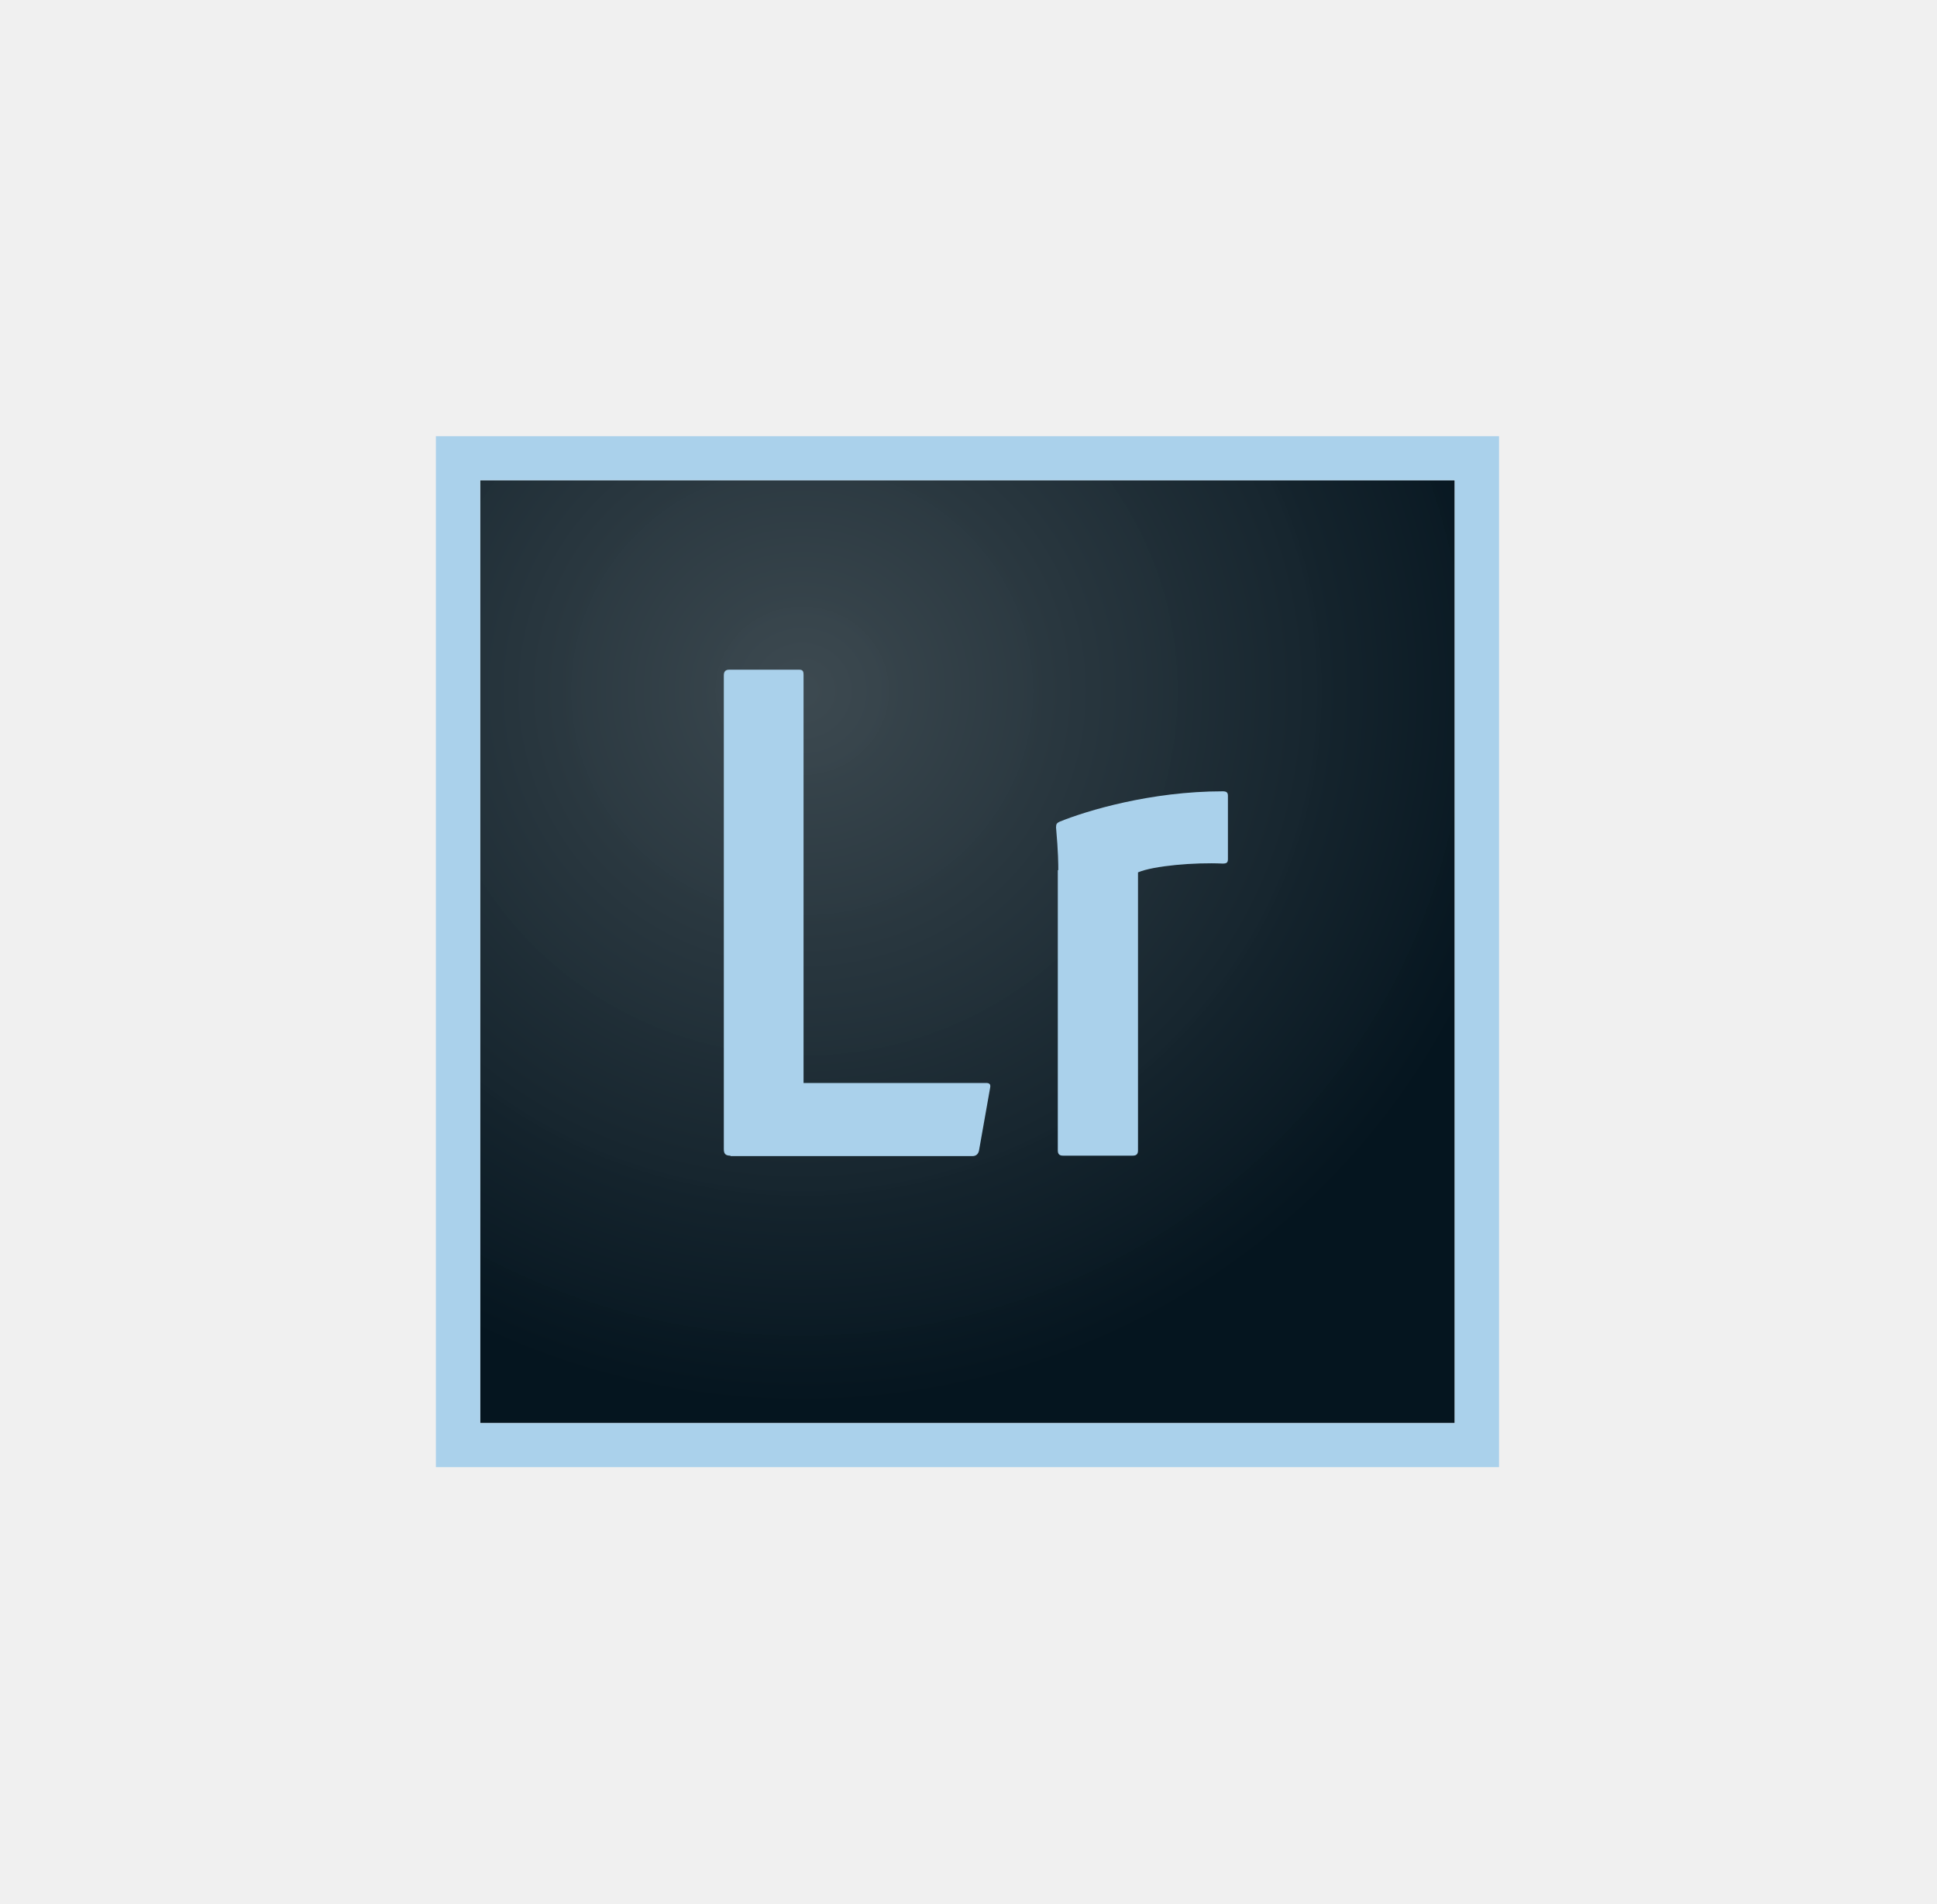
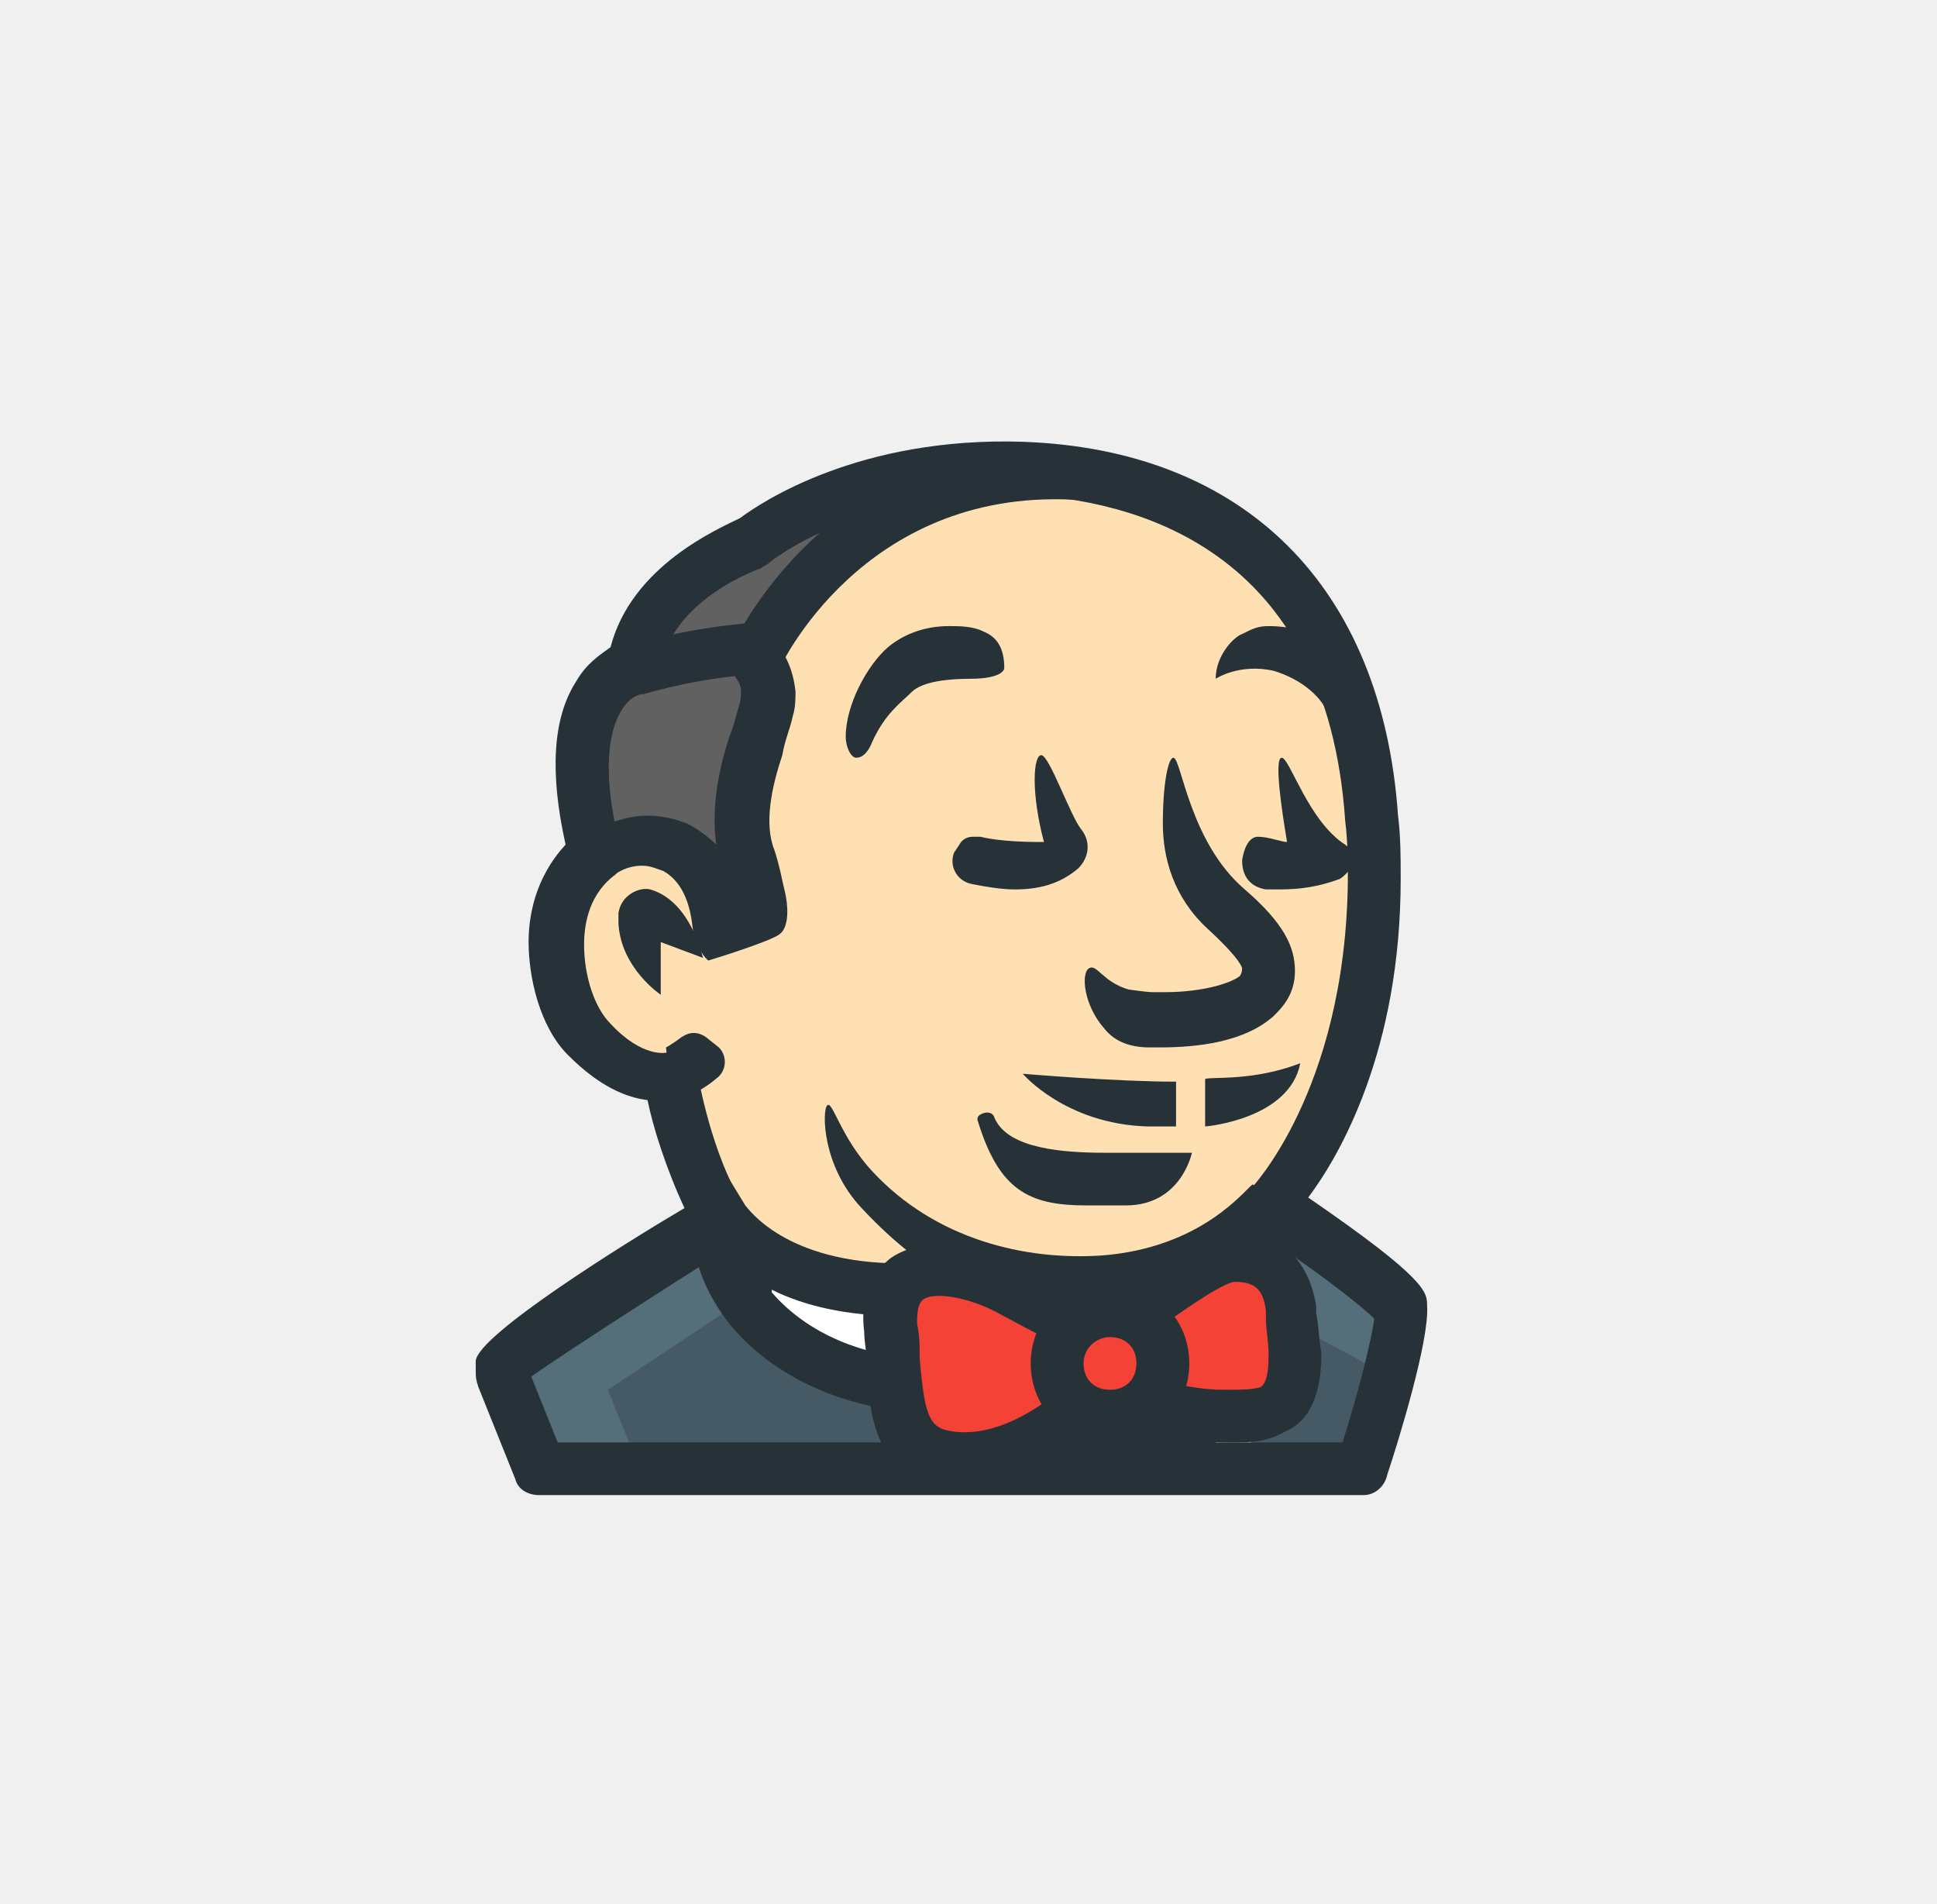
<svg xmlns="http://www.w3.org/2000/svg" width="57" height="56" viewBox="0 0 57 56" fill="none">
-   <path d="M14.13 14.13H42.808V41.871H14.13V14.13Z" fill="url(#paint0_radial_179_1013)" />
-   <path d="M14.13 14.13H42.808V41.871H14.13V14.13ZM12.827 43.167H44.112V12.834H12.827V43.167ZM31.142 25.602C31.142 25.446 31.142 25.071 31.076 24.345C31.076 24.241 31.102 24.215 31.181 24.176C31.976 23.852 33.866 23.282 35.978 23.282C36.082 23.282 36.134 23.308 36.134 23.411V25.278C36.134 25.382 36.095 25.408 35.978 25.408C35.156 25.369 33.944 25.472 33.488 25.667V33.846C33.488 33.95 33.449 34.002 33.331 34.002H31.285C31.181 34.002 31.128 33.963 31.128 33.846V25.602H31.142V25.602ZM21.495 34.002C21.339 34.002 21.3 33.937 21.3 33.808V19.872C21.3 19.769 21.339 19.704 21.456 19.704H23.516C23.62 19.704 23.646 19.743 23.646 19.859V31.863H29.017C29.121 31.863 29.16 31.902 29.134 32.019L28.808 33.859C28.782 33.963 28.717 34.015 28.613 34.015H21.495V34.002Z" fill="#AAD1EB" />
-   <defs>
-     <radialGradient id="paint0_radial_179_1013" cx="0" cy="0" r="1" gradientUnits="userSpaceOnUse" gradientTransform="translate(23.5754 20.3466) scale(21.7952 20.9845)">
-       <stop stop-color="#39464D" stop-opacity="0.98" />
-       <stop offset="1" stop-color="#05151F" />
-     </radialGradient>
-   </defs>
+   <path d="M21.154 35.854C20.766 36.086 14.778 39.882 14.778 40.115C14.778 40.425 14.778 40.425 14.778 40.425L15.866 43.214H40.129C40.129 43.214 41.295 39.495 41.218 38.565C41.218 38.1 37.33 35.544 37.33 35.544C37.33 35.544 40.362 32.522 40.44 25.936C40.44 25.317 40.44 24.697 40.362 24.077C39.818 16.639 35.074 14.005 30.097 13.772C25.043 13.617 22.243 15.942 22.243 15.942C22.243 15.942 19.055 17.026 18.744 19.583C18.744 19.583 16.255 20.048 17.577 25.084C16.566 25.859 16.333 26.944 16.333 27.718C16.333 28.726 16.644 29.888 17.266 30.585C18.588 31.98 19.677 31.67 19.677 31.67C19.677 31.67 20.143 34.149 21.154 35.854Z" fill="#FFE0B2" />
+   <path d="M37.952 38.488C37.796 37.481 37.33 37.016 36.319 37.016H36.163C35.852 37.093 35.385 37.248 34.063 38.178L33.286 38.72C33.13 38.643 32.897 38.565 32.664 38.565C32.275 38.565 31.964 38.72 31.653 38.953L30.875 38.565L29.553 37.868C28.853 37.558 28.153 37.326 27.609 37.326C27.22 37.326 26.909 37.403 26.598 37.558C26.209 37.868 26.054 38.333 26.131 38.953C26.131 39.263 26.209 39.65 26.209 39.96C26.365 41.587 26.442 42.749 27.998 42.827C28.076 42.827 28.153 42.827 28.231 42.827C29.086 42.827 30.097 42.517 31.03 41.819L31.73 41.355C31.964 41.51 32.275 41.664 32.586 41.664C32.975 41.664 33.286 41.51 33.519 41.355L34.608 41.587C35.074 41.664 35.463 41.742 35.852 41.742H36.163C36.552 41.742 36.941 41.742 37.33 41.51C37.796 41.277 38.029 40.735 38.029 39.882C38.029 39.495 37.952 39.108 37.952 38.798V38.488Z" fill="#F44336" />
+   <path d="M26.209 40.037C26.209 39.727 26.131 39.418 26.131 39.03C26.054 38.565 26.131 38.255 26.287 37.946C22.399 37.868 21.154 35.854 21.154 35.854C21.154 35.854 20.921 37.093 22.01 38.488C23.643 40.425 26.131 40.657 26.131 40.657H26.287C26.287 40.502 26.287 40.27 26.209 40.037Z" fill="white" />
+   <path d="M27.142 43.214L26.598 42.129C26.52 41.897 26.442 41.664 26.365 41.277L26.287 40.735L25.742 40.657C25.043 40.502 23.332 40.037 22.088 38.565C21.699 38.1 21.465 37.558 21.31 37.016L20.999 36.008L20.143 36.551C18.588 37.558 16.022 39.185 15.166 39.882L14.7 40.27L15.866 43.214H27.142Z" fill="#546E7A" />
+   <path d="M18.821 43.214H27.142L26.598 42.129C26.52 41.897 26.442 41.664 26.365 41.277L26.287 40.735L25.742 40.657C25.043 40.502 23.332 40.037 22.088 38.565C22.01 38.488 21.932 38.333 21.854 38.255L17.888 40.89L18.821 43.214Z" fill="#455A64" />
+   <path d="M40.984 38.178C40.518 37.713 39.118 36.706 38.574 36.318L38.029 35.931C37.874 36.086 37.563 36.473 37.019 36.861L37.563 37.403C37.796 37.636 37.952 38.023 38.029 38.41V38.643C38.107 38.953 38.107 39.34 38.107 39.727C38.107 41.045 37.641 41.277 37.407 41.355C37.252 41.432 37.019 41.51 36.785 41.51L36.863 43.059H40.051L40.207 42.517C40.596 41.277 41.062 39.495 41.14 38.72V38.333L40.984 38.178Z" fill="#546E7A" />
+   <path d="M40.129 43.214L40.285 42.672C40.518 42.052 40.673 41.2 40.907 40.502L38.029 38.953C38.029 39.185 38.107 39.495 38.107 39.805C38.107 41.122 37.641 41.355 37.407 41.432C37.252 41.51 37.019 41.587 36.785 41.587L36.863 43.136L40.129 43.214Z" fill="#455A64" />
+   <path d="M17.344 25.239L17.422 25.162C17.811 24.852 18.355 24.619 18.821 24.619C19.288 24.619 19.521 24.774 19.755 24.852C20.766 25.394 20.999 26.401 21.077 27.099V27.253C21.543 27.099 22.01 26.944 22.165 26.866C22.165 26.789 22.165 26.634 22.088 26.401C22.01 26.091 21.932 25.704 21.776 25.317C21.465 24.464 21.543 23.38 22.01 21.985L22.088 21.83C22.165 21.52 22.321 21.21 22.321 20.978C22.321 20.745 22.399 20.513 22.399 20.436C22.399 20.203 22.321 20.048 22.243 19.816L22.088 19.428L22.321 19.041C23.021 17.879 25.587 14.005 30.797 14.005C30.953 14.005 31.108 14.005 31.342 14.005H31.186C30.875 13.85 30.486 13.772 30.097 13.772C29.942 13.772 29.709 13.772 29.553 13.772C25.354 13.772 22.788 15.554 22.321 15.864L22.243 15.942L22.165 16.019C21.699 16.174 19.288 17.181 18.821 19.273L18.666 19.506L18.355 19.661C18.044 19.816 17.811 20.048 17.655 20.358C17.111 21.288 17.033 22.682 17.422 24.619L17.499 25.007L17.188 25.394L17.111 25.471C17.188 25.394 17.266 25.317 17.344 25.239Z" fill="#616161" />
+   <path d="M31.108 41.664H35.774V43.214H31.108V41.664ZM20.377 27.253C20.299 26.556 20.066 25.936 19.521 25.627C19.288 25.549 19.133 25.471 18.899 25.471C18.51 25.471 18.044 25.627 17.655 26.169L17.111 24.619C17.811 24.232 18.433 23.999 19.055 23.999C19.444 23.999 19.832 24.077 20.221 24.232C20.532 24.387 20.843 24.619 21.077 24.852C20.921 23.767 21.154 22.605 21.465 21.675C21.621 21.288 21.699 20.9 21.776 20.668C21.854 20.203 21.776 20.125 21.621 19.893C20.143 20.048 18.899 20.436 18.899 20.436L18.51 18.963C18.588 18.963 20.143 18.498 21.932 18.344L22.476 18.266L22.71 18.731C22.71 18.731 22.787 18.808 22.787 18.886C23.021 19.118 23.332 19.583 23.41 20.358C23.41 20.513 23.41 20.823 23.332 21.055C23.254 21.443 23.099 21.753 23.021 22.218C22.71 23.147 22.476 24.232 22.787 25.007C22.943 25.471 23.021 25.936 23.099 26.246C23.176 26.556 23.254 27.253 22.943 27.486C22.632 27.718 20.843 28.261 20.843 28.261C20.843 28.261 20.454 27.951 20.377 27.253Z" fill="#263238" />
+   <path d="M22.943 19.661L21.543 19.041C21.543 18.963 24.421 12.688 31.653 13.152L31.575 14.702C25.354 14.392 22.943 19.661 22.943 19.661Z" fill="#263238" />
+   <path d="M26.442 37.946C22.476 37.946 21.154 35.854 21.154 35.854C21.154 35.854 20.921 37.093 22.01 38.488C23.643 40.425 26.131 40.657 26.131 40.657" fill="white" />
+   <path d="M26.054 41.432C25.976 41.432 23.254 41.122 21.465 38.953C20.143 37.248 20.377 35.854 20.454 35.699L20.843 33.684L21.932 35.466C22.01 35.544 23.099 37.171 26.52 37.171V38.72C24.887 38.72 23.643 38.41 22.71 37.946C22.71 37.946 22.71 37.946 22.71 38.023C24.11 39.65 26.209 39.882 26.287 39.882L26.054 41.432ZM36.319 42.439C36.241 42.439 36.163 42.439 36.085 42.439C34.685 42.439 33.364 41.974 33.286 41.974L33.83 40.502C33.83 40.502 34.919 40.89 36.008 40.89H36.085C36.474 40.89 36.863 40.89 37.096 40.812C37.33 40.657 37.33 40.115 37.33 39.805C37.33 39.495 37.252 39.108 37.252 38.798V38.565C37.174 37.946 36.941 37.713 36.319 37.713C35.852 37.791 34.374 38.875 33.83 39.263L33.441 39.572L32.508 38.333L32.819 38.1C34.297 37.016 35.463 36.241 36.241 36.241C37.641 36.241 38.496 37.016 38.729 38.41V38.643C38.807 38.953 38.807 39.418 38.885 39.805C38.885 40.967 38.574 41.819 37.796 42.129C37.252 42.439 36.785 42.439 36.319 42.439Z" fill="#263238" />
+   <path d="M28.231 43.679C28.153 43.679 28.076 43.679 27.998 43.679C25.742 43.524 25.587 41.742 25.509 40.115C25.509 39.805 25.431 39.495 25.431 39.185C25.276 37.946 25.82 37.326 26.209 37.016C27.22 36.318 28.775 36.628 29.942 37.171L32.275 38.41L31.575 39.805L29.242 38.565C28.309 38.1 27.376 38.023 27.142 38.255C26.987 38.41 26.987 38.72 26.987 38.953C27.064 39.263 27.064 39.65 27.064 39.96C27.22 41.819 27.376 42.052 28.153 42.129C29.786 42.284 31.419 40.735 31.419 40.657L32.508 41.742C32.353 41.897 30.486 43.679 28.231 43.679ZM25.665 21.83C25.665 21.83 25.509 22.295 25.198 22.295C25.043 22.295 24.887 21.985 24.887 21.675C24.887 20.745 25.509 19.583 26.131 19.041C26.598 18.654 27.22 18.421 27.92 18.421C28.231 18.421 28.62 18.421 28.931 18.576C29.32 18.731 29.553 19.041 29.553 19.661C29.553 19.661 29.553 19.971 28.542 19.971C27.92 19.971 27.142 20.048 26.831 20.358C26.52 20.668 26.054 20.978 25.665 21.83ZM29.864 26.169C29.475 26.169 29.009 26.091 28.62 26.014C28.153 25.936 27.92 25.471 28.076 25.084L28.231 24.852C28.309 24.697 28.464 24.619 28.62 24.619C28.698 24.619 28.775 24.619 28.853 24.619C29.475 24.774 30.408 24.774 30.72 24.774C30.331 23.302 30.408 22.218 30.642 22.218C30.875 22.218 31.497 23.999 31.808 24.387C32.119 24.774 32.041 25.239 31.73 25.549C31.186 26.014 30.564 26.169 29.864 26.169ZM37.641 26.169C37.485 26.169 37.407 26.169 37.252 26.169C36.785 26.091 36.552 25.781 36.552 25.317C36.552 25.317 36.63 24.619 37.019 24.619C37.33 24.619 37.718 24.774 37.874 24.774C37.718 23.845 37.485 22.295 37.718 22.295C37.952 22.295 38.496 24.154 39.585 24.852C39.896 25.084 39.896 25.549 39.429 25.859C38.807 26.091 38.263 26.169 37.641 26.169ZM39.118 21.133C38.963 20.513 38.263 19.971 37.485 19.738C36.474 19.506 35.774 19.971 35.774 19.971C35.774 19.273 36.319 18.731 36.552 18.654C36.863 18.498 37.019 18.421 37.33 18.421C38.963 18.421 39.585 19.428 40.129 20.436L39.118 21.133Z" fill="#263238" />
+   <path d="M34.141 30.817C34.063 30.817 33.908 30.817 33.83 30.817C33.286 30.817 32.819 30.663 32.508 30.275C31.886 29.578 31.808 28.648 32.041 28.493C32.275 28.338 32.43 28.881 33.208 29.113C33.208 29.113 33.752 29.191 33.908 29.191C34.063 29.191 34.141 29.191 34.297 29.191C35.308 29.191 36.163 28.958 36.474 28.726C36.552 28.648 36.552 28.493 36.552 28.493C36.552 28.493 36.552 28.261 35.541 27.331C34.53 26.401 34.219 25.239 34.219 24.232C34.219 23.07 34.374 22.295 34.53 22.295C34.763 22.295 34.997 24.774 36.63 26.169C37.796 27.176 38.107 27.873 38.107 28.571C38.107 29.268 37.718 29.655 37.485 29.888C36.63 30.663 35.23 30.817 34.141 30.817ZM33.752 33.142C31.342 33.064 30.097 31.592 30.097 31.592C30.097 31.592 32.819 31.825 34.608 31.825V33.142H33.752ZM35.463 33.142V31.747C35.619 31.67 36.863 31.825 38.263 31.282C37.952 32.909 35.541 33.142 35.463 33.142ZM31.964 35.466C30.253 35.466 29.398 35.001 28.775 32.987C28.775 32.987 28.698 32.832 28.931 32.755C29.164 32.677 29.242 32.832 29.242 32.832C29.553 33.684 30.875 33.917 32.508 33.917C32.586 33.917 32.664 33.917 32.741 33.917C33.519 33.917 35.074 33.917 35.074 33.917C35.074 33.917 34.763 35.466 33.13 35.466C32.897 35.466 32.119 35.466 31.964 35.466Z" fill="#263238" />
+   <path d="M31.886 38.565C29.398 38.565 27.453 37.791 25.354 35.544C24.187 34.304 24.187 32.677 24.343 32.522C24.498 32.367 24.732 33.452 25.665 34.459C27.531 36.473 30.175 37.093 32.43 36.938C35.385 36.706 36.63 35.001 36.863 34.846L38.185 35.776C38.107 35.854 36.319 38.178 32.586 38.488C32.275 38.565 32.119 38.565 31.886 38.565ZM19.755 32.367L19.599 30.817C19.599 30.817 19.755 30.74 20.066 30.508C20.299 30.353 20.532 30.353 20.766 30.508L21.154 30.817C21.388 31.05 21.388 31.437 21.154 31.67C20.454 32.29 19.832 32.367 19.755 32.367ZM19.444 27.718L20.688 28.183C20.61 27.873 20.221 26.479 19.133 26.169C18.821 26.091 18.277 26.324 18.199 26.866C18.199 26.866 18.199 27.021 18.199 27.099V27.176C18.277 28.493 19.444 29.268 19.444 29.268V27.718Z" fill="#263238" />
+   <path d="M32.664 42.439C31.342 42.439 30.331 41.432 30.331 40.115C30.331 38.798 31.342 37.791 32.664 37.791C33.986 37.791 34.997 38.798 34.997 40.115C34.997 41.432 33.986 42.439 32.664 42.439ZM32.664 39.34C32.275 39.34 31.886 39.65 31.886 40.115C31.886 40.58 32.197 40.89 32.664 40.89C33.13 40.89 33.441 40.58 33.441 40.115C33.441 39.65 33.13 39.34 32.664 39.34Z" fill="#263238" />
+   <path d="M40.129 43.989H15.866C15.555 43.989 15.244 43.834 15.166 43.524L14.078 40.812C14 40.58 14 40.502 14 40.347V40.037C14.078 39.263 18.433 36.551 20.143 35.544C19.599 34.382 19.21 33.142 19.055 32.367C18.433 32.29 17.655 31.98 16.722 31.05C15.866 30.198 15.555 28.726 15.555 27.718C15.555 27.021 15.711 25.859 16.644 24.852C16.177 22.76 16.255 21.133 16.955 20.048C17.266 19.506 17.655 19.273 17.966 19.041C18.588 16.639 21.154 15.554 21.776 15.244C22.399 14.78 25.276 12.843 30.097 12.998C36.63 13.23 40.673 17.259 41.14 23.999C41.218 24.619 41.218 25.239 41.218 25.859C41.218 30.895 39.429 33.994 38.496 35.234C41.995 37.636 41.995 38.023 41.995 38.41C42.073 39.418 41.14 42.439 40.829 43.369C40.751 43.756 40.44 43.989 40.129 43.989ZM16.411 42.439H39.507C39.974 40.967 40.362 39.418 40.44 38.798C39.974 38.333 38.34 37.093 36.863 36.163C36.707 36.008 36.552 35.854 36.552 35.621C36.552 35.389 36.63 35.156 36.785 35.001C36.785 35.001 39.585 32.135 39.663 25.936C39.663 25.394 39.663 24.774 39.585 24.154C39.04 16.097 33.364 14.702 30.02 14.547C25.354 14.392 22.71 16.484 22.632 16.562C22.554 16.639 22.476 16.639 22.399 16.716C22.399 16.716 19.677 17.646 19.444 19.738C19.366 20.048 19.133 20.358 18.821 20.436C18.277 20.59 17.422 21.753 18.277 25.007C18.355 25.317 18.277 25.627 18.044 25.781C17.266 26.401 17.188 27.331 17.188 27.796C17.188 28.726 17.499 29.655 17.966 30.12C18.899 31.127 19.599 30.973 19.599 30.973C19.832 30.895 20.066 30.973 20.221 31.05C20.377 31.205 20.532 31.36 20.532 31.592C20.532 31.592 20.921 33.994 21.932 35.544C22.01 35.699 22.088 35.931 22.01 36.163C21.932 36.396 21.854 36.551 21.621 36.628C21.077 36.938 16.722 39.727 15.633 40.502L16.411 42.439Z" fill="#263238" />
</svg>
